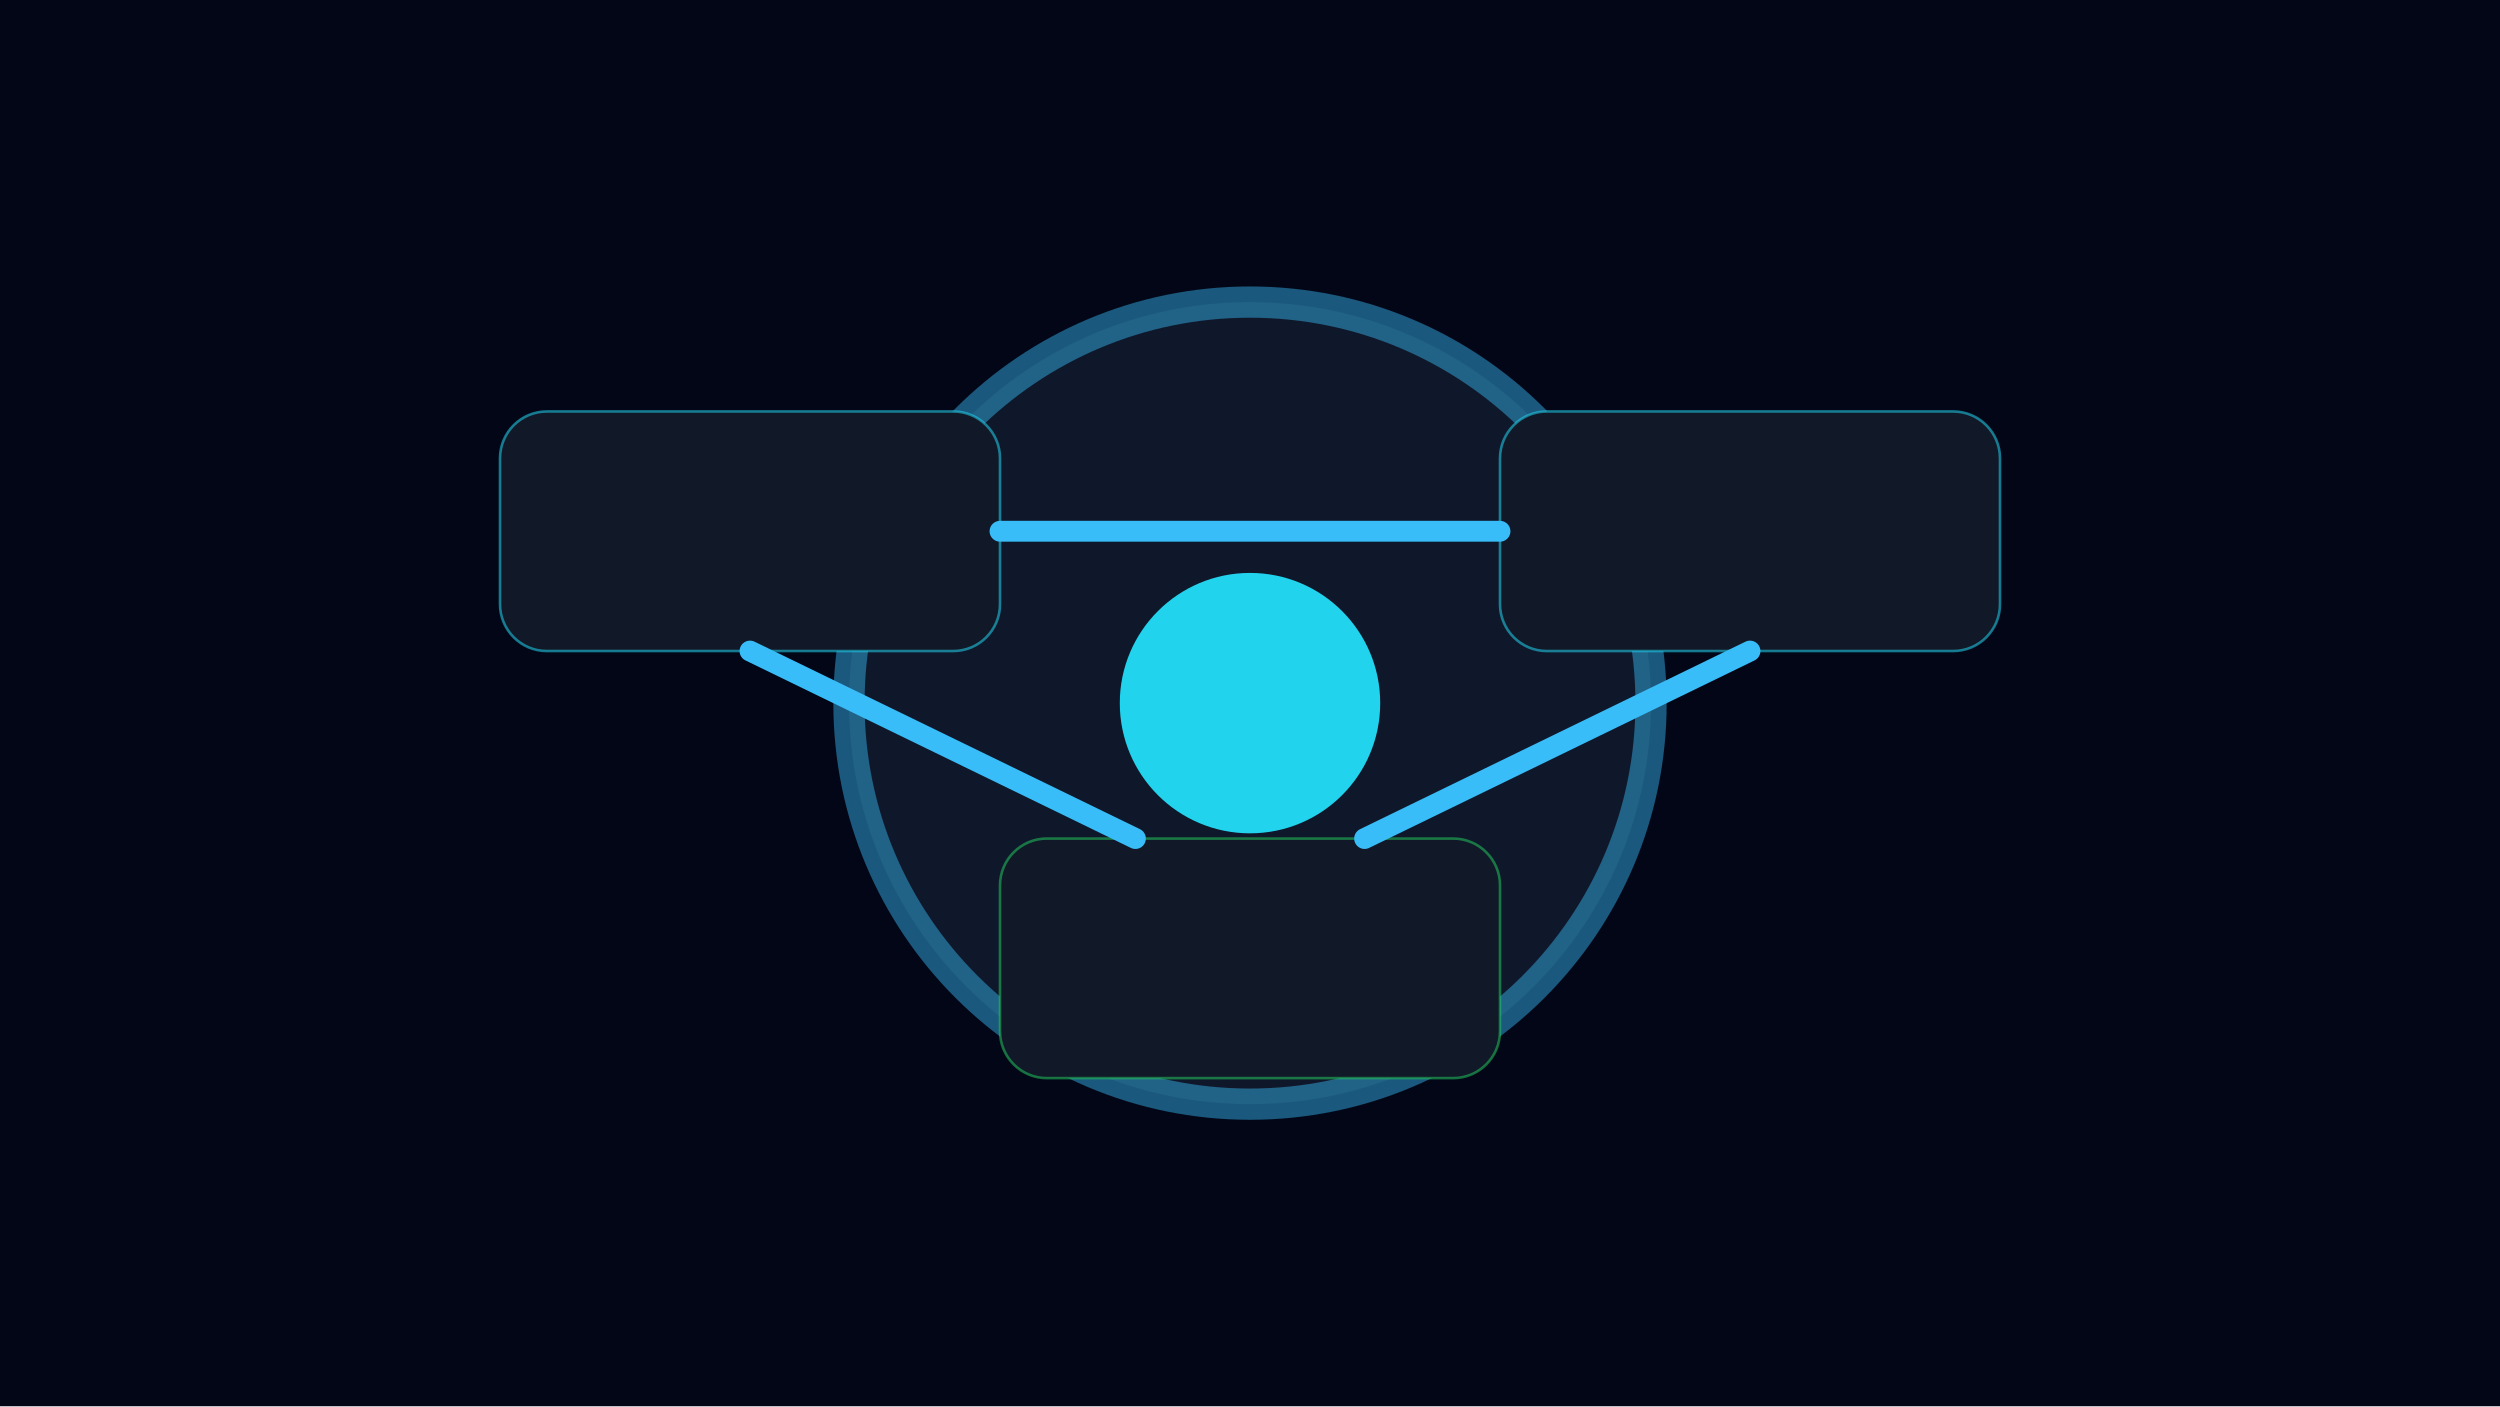
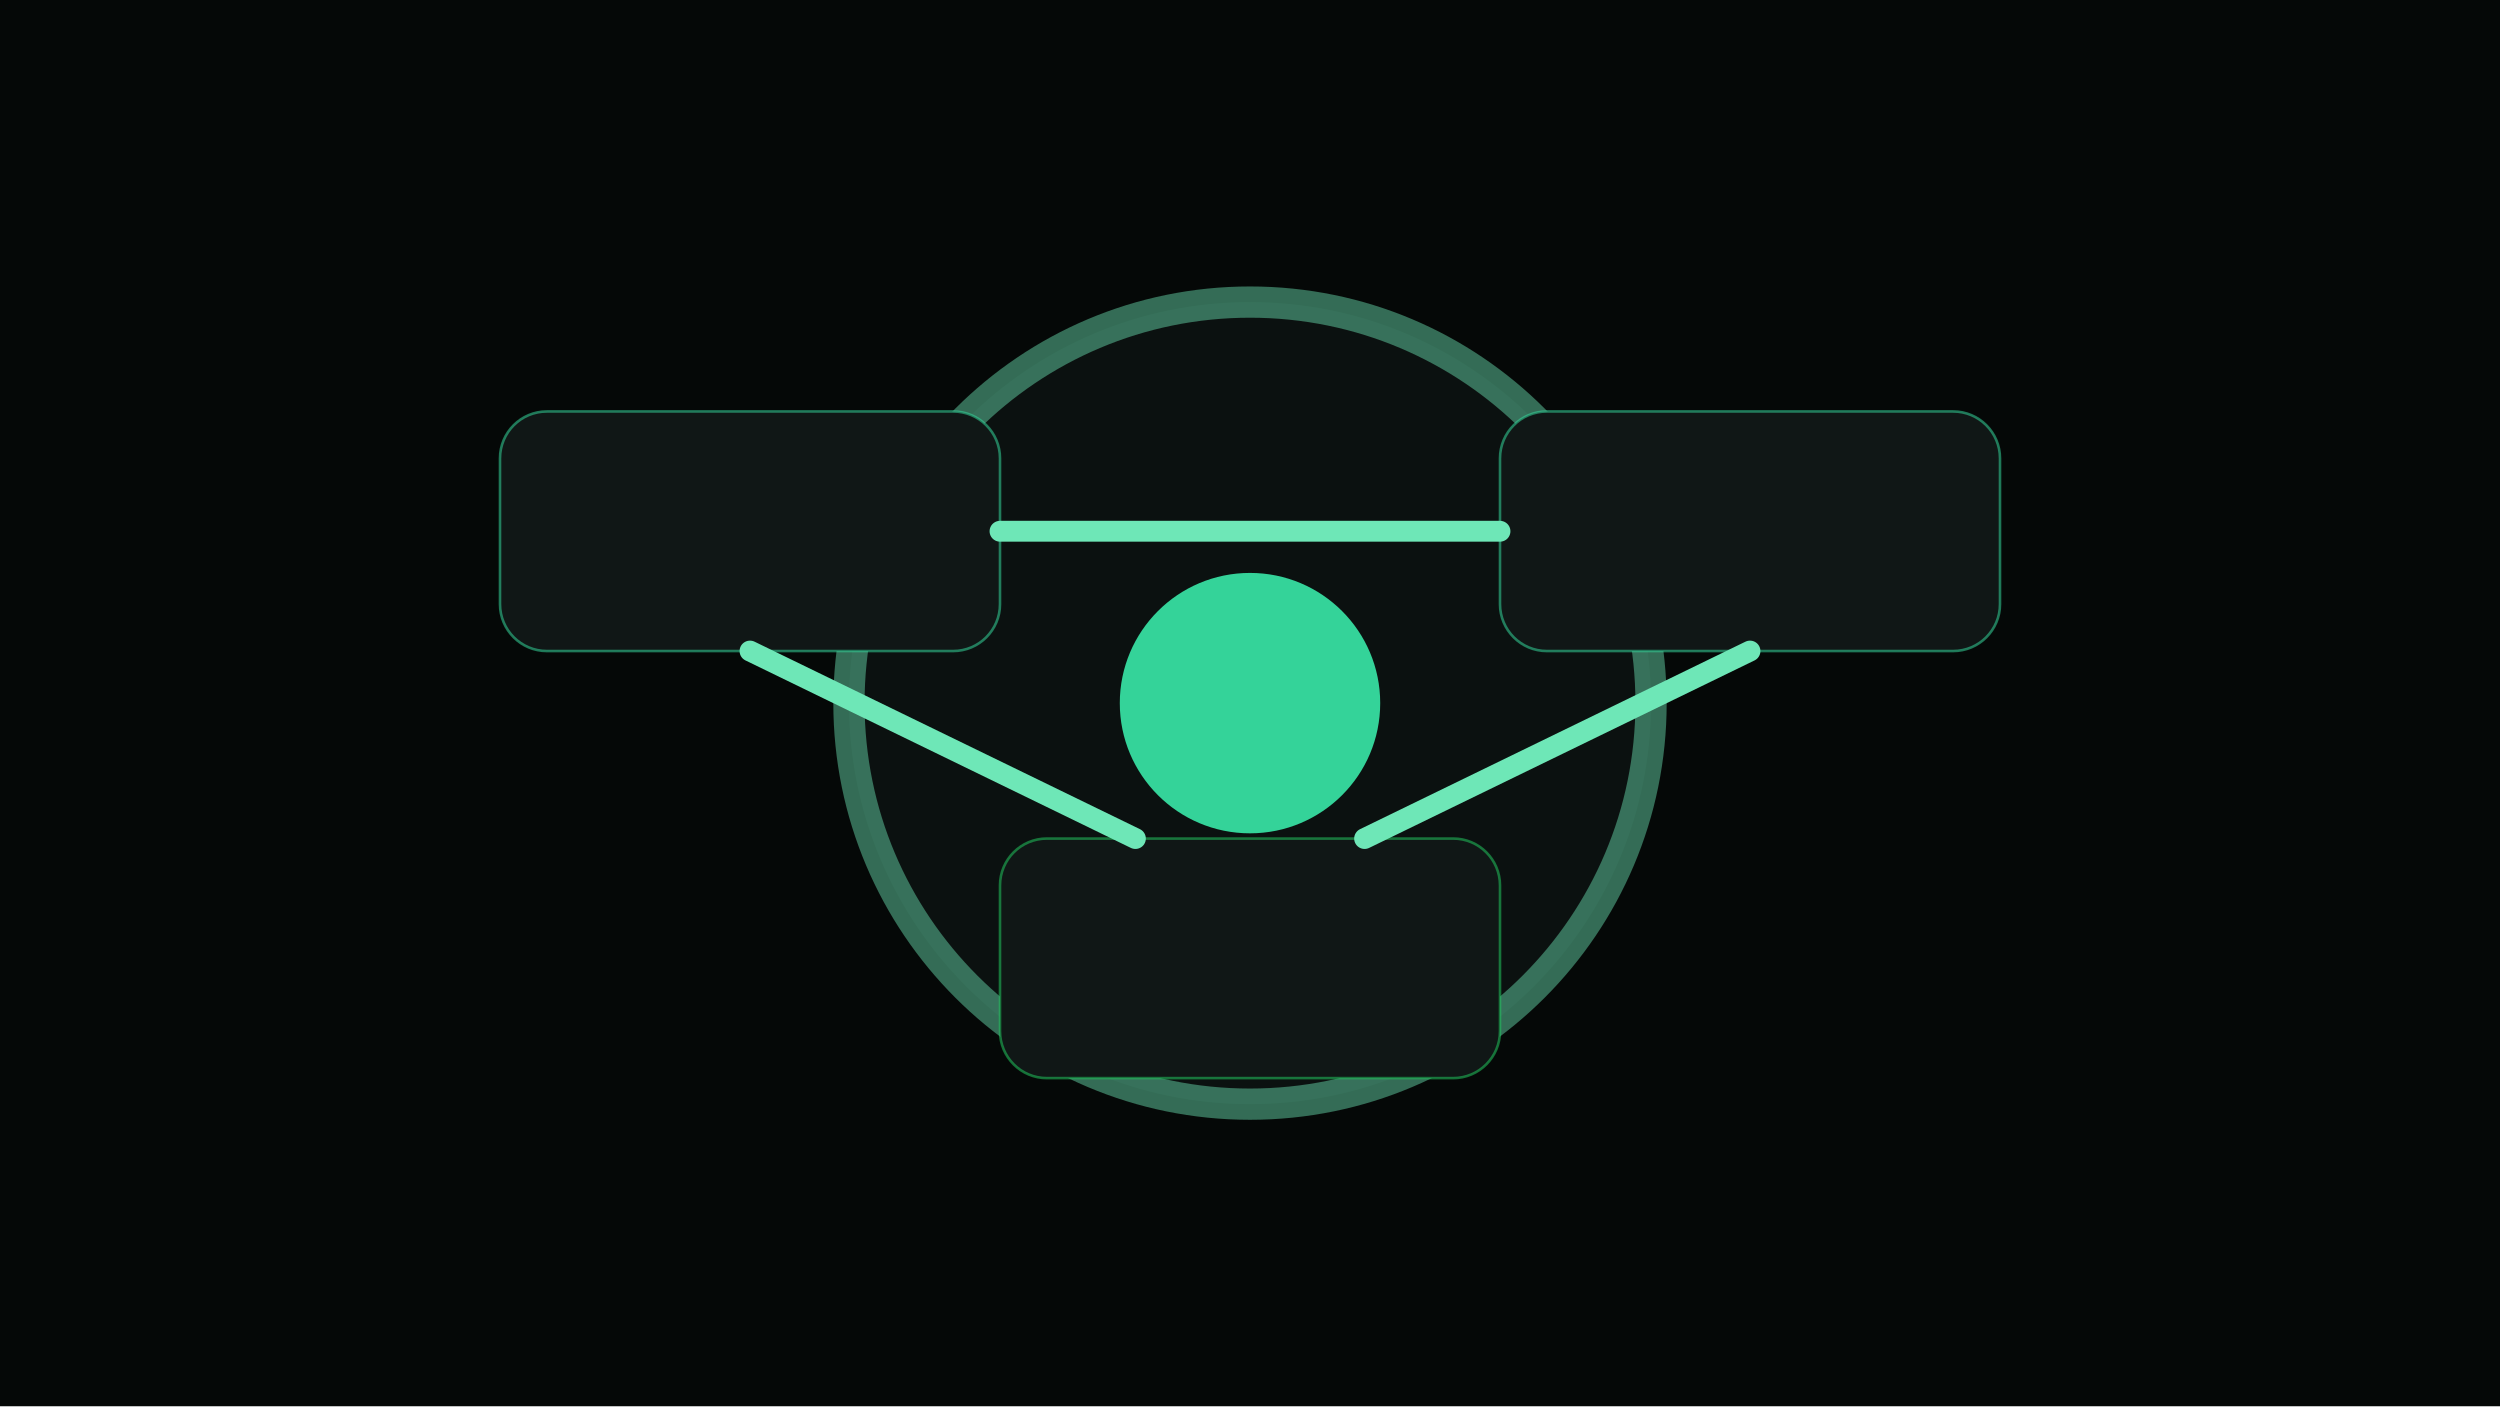
<svg xmlns="http://www.w3.org/2000/svg" width="960" height="540" viewBox="0 0 960 540" fill="none">
-   <rect width="960" height="540" fill="#020617" />
-   <circle cx="480" cy="270" r="154" fill="#0F172A" stroke="#38BDF8" stroke-opacity=".45" stroke-width="12" />
-   <rect x="192" y="158" width="192" height="92" rx="18" fill="#111827" stroke="#22D3EE" stroke-opacity=".55" />
-   <rect x="576" y="158" width="192" height="92" rx="18" fill="#111827" stroke="#22D3EE" stroke-opacity=".55" />
-   <rect x="384" y="322" width="192" height="92" rx="18" fill="#111827" stroke="#22C55E" stroke-opacity=".55" />
-   <path d="M384 204H576M672 250L524 322M288 250L436 322" stroke="#38BDF8" stroke-width="8" stroke-linecap="round" />
-   <circle cx="480" cy="270" r="50" fill="#22D3EE" />
+   <rect width="960" height="540" fill="#050807" />
+   <circle cx="480" cy="270" r="154" fill="#0B1110" stroke="#6EE7B7" stroke-opacity=".45" stroke-width="12" />
+   <rect x="192" y="158" width="192" height="92" rx="18" fill="#101716" stroke="#34D399" stroke-opacity=".55" />
+   <rect x="576" y="158" width="192" height="92" rx="18" fill="#101716" stroke="#34D399" stroke-opacity=".55" />
+   <rect x="384" y="322" width="192" height="92" rx="18" fill="#101716" stroke="#22C55E" stroke-opacity=".55" />
+   <path d="M384 204H576M672 250L524 322M288 250L436 322" stroke="#6EE7B7" stroke-width="8" stroke-linecap="round" />
+   <circle cx="480" cy="270" r="50" fill="#34D399" />
</svg>
